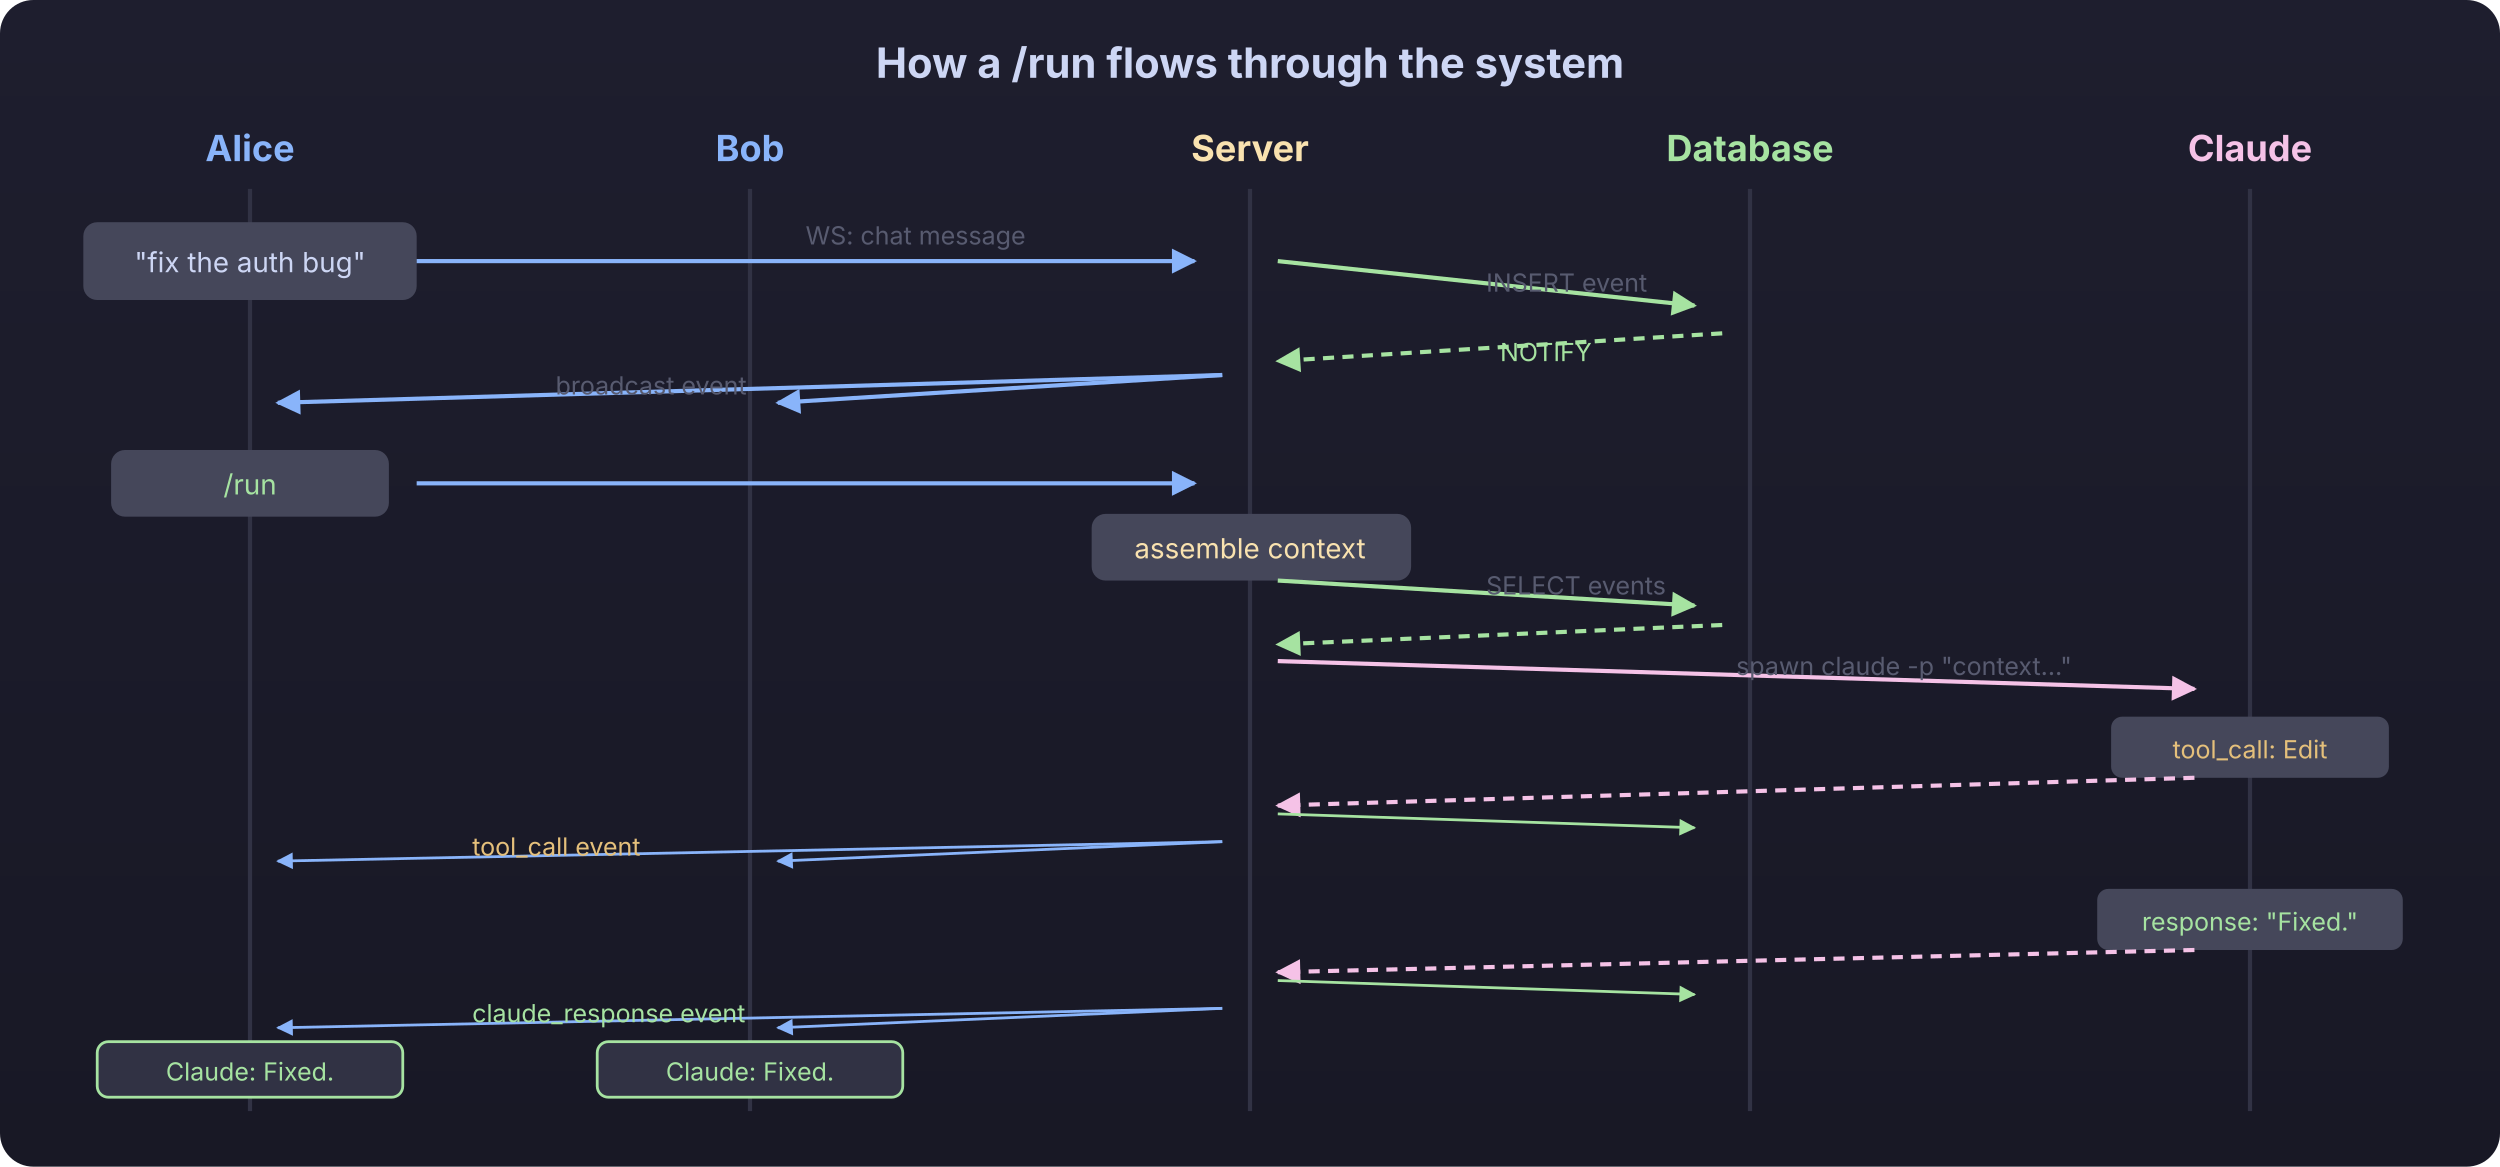
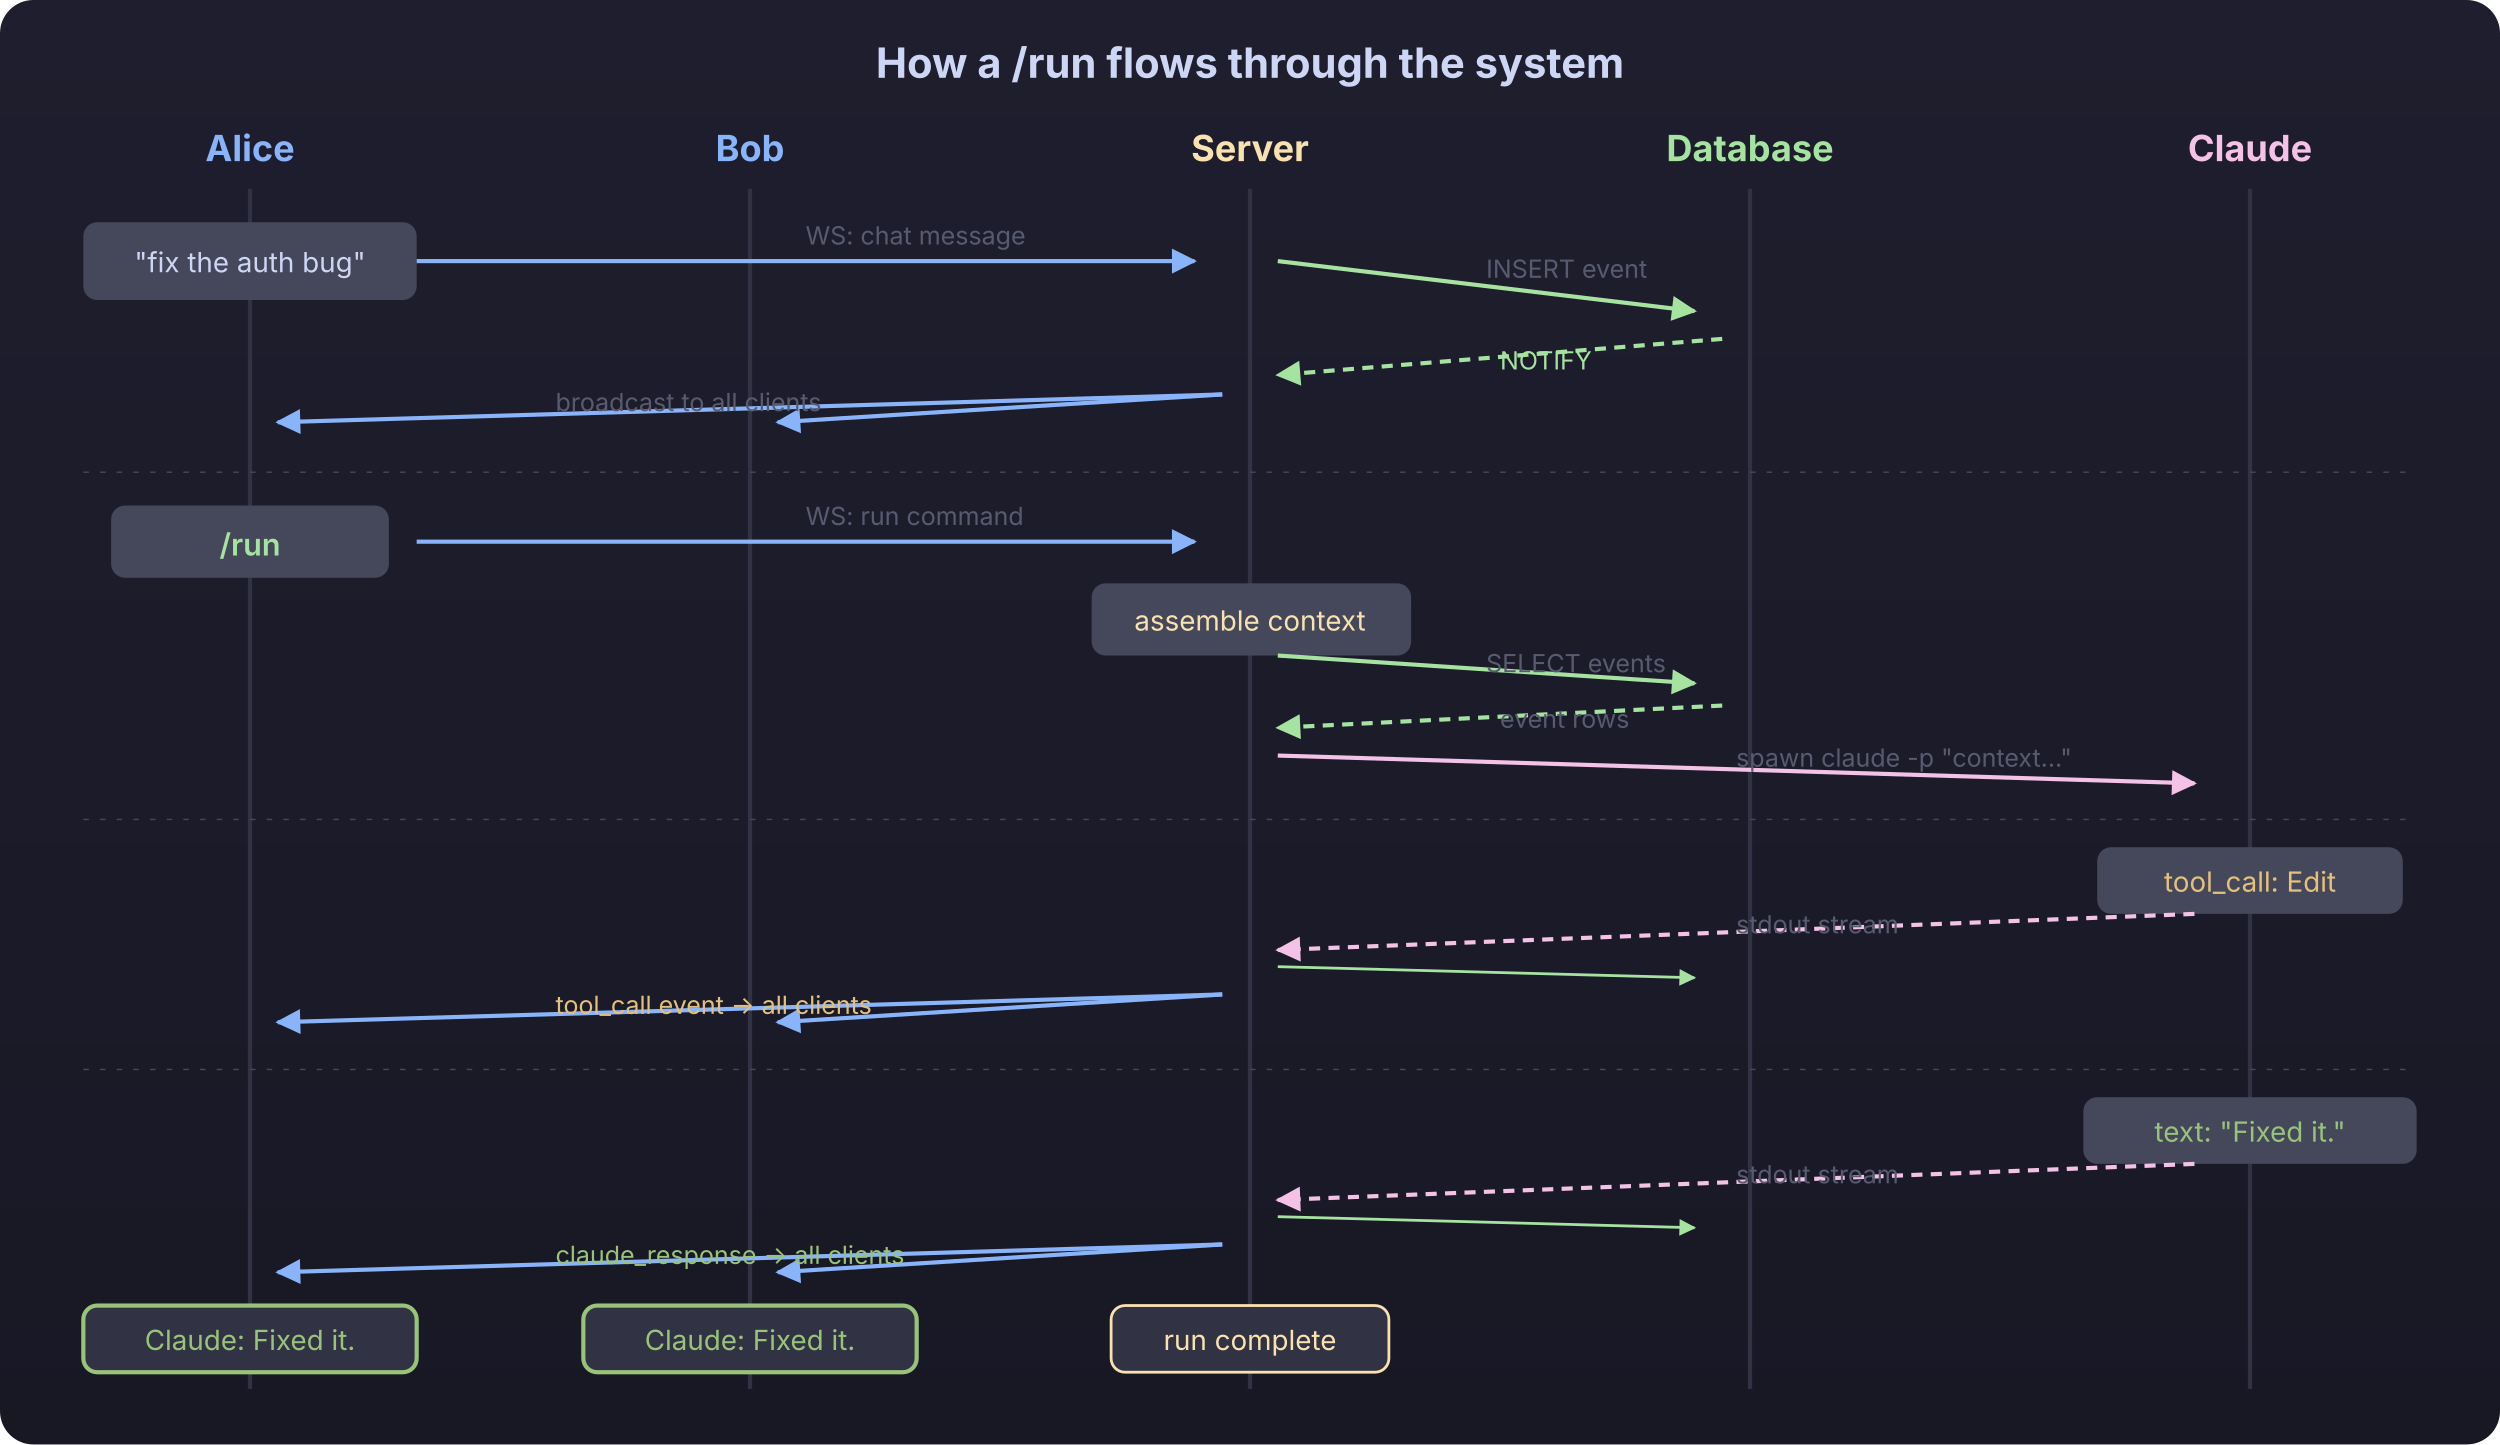
- <svg xmlns="http://www.w3.org/2000/svg" width="900" height="420" font-family="Inter, system-ui, sans-serif" font-size="12">
+ <svg xmlns="http://www.w3.org/2000/svg" width="900" height="520" font-family="Inter, system-ui, sans-serif" font-size="12">
  <defs>
    <linearGradient id="efbg" x1="0" y1="0" x2="0" y2="1">
      <stop offset="0%" stop-color="#1e1e2e" />
      <stop offset="100%" stop-color="#181825" />
    </linearGradient>
    <marker id="a1" viewBox="0 0 10 10" refX="9" refY="5" markerWidth="6" markerHeight="6" orient="auto">
      <path d="M 0 0 L 10 5 L 0 10 z" fill="#89b4fa" />
    </marker>
    <marker id="a2" viewBox="0 0 10 10" refX="9" refY="5" markerWidth="6" markerHeight="6" orient="auto">
      <path d="M 0 0 L 10 5 L 0 10 z" fill="#a6e3a1" />
    </marker>
    <marker id="a3" viewBox="0 0 10 10" refX="9" refY="5" markerWidth="6" markerHeight="6" orient="auto">
      <path d="M 0 0 L 10 5 L 0 10 z" fill="#f5c2e7" />
    </marker>
-     <marker id="a4" viewBox="0 0 10 10" refX="9" refY="5" markerWidth="6" markerHeight="6" orient="auto">
-       <path d="M 0 0 L 10 5 L 0 10 z" fill="#f9e2af" />
-     </marker>
  </defs>
-   <rect width="900" height="420" rx="12" fill="url(#efbg)" />
+   <rect width="900" height="520" rx="12" fill="url(#efbg)" />
  <text x="450" y="28" fill="#cdd6f4" text-anchor="middle" font-size="15" font-weight="700">How a /run flows through the system</text>
  <text x="90" y="58" fill="#89b4fa" text-anchor="middle" font-weight="700" font-size="13">Alice</text>
  <text x="270" y="58" fill="#89b4fa" text-anchor="middle" font-weight="700" font-size="13">Bob</text>
  <text x="450" y="58" fill="#f9e2af" text-anchor="middle" font-weight="700" font-size="13">Server</text>
  <text x="630" y="58" fill="#a6e3a1" text-anchor="middle" font-weight="700" font-size="13">Database</text>
  <text x="810" y="58" fill="#f5c2e7" text-anchor="middle" font-weight="700" font-size="13">Claude</text>
-   <line x1="90" y1="68" x2="90" y2="400" stroke="#313244" stroke-width="1.5" />
-   <line x1="270" y1="68" x2="270" y2="400" stroke="#313244" stroke-width="1.5" />
-   <line x1="450" y1="68" x2="450" y2="400" stroke="#313244" stroke-width="1.5" />
-   <line x1="630" y1="68" x2="630" y2="400" stroke="#313244" stroke-width="1.5" />
-   <line x1="810" y1="68" x2="810" y2="400" stroke="#313244" stroke-width="1.5" />
+   <line x1="90" y1="68" x2="90" y2="500" stroke="#313244" stroke-width="1.5" />
+   <line x1="270" y1="68" x2="270" y2="500" stroke="#313244" stroke-width="1.5" />
+   <line x1="450" y1="68" x2="450" y2="500" stroke="#313244" stroke-width="1.5" />
+   <line x1="630" y1="68" x2="630" y2="500" stroke="#313244" stroke-width="1.5" />
+   <line x1="810" y1="68" x2="810" y2="500" stroke="#313244" stroke-width="1.5" />
  <rect x="30" y="80" width="120" height="28" rx="5" fill="#45475a" />
  <text x="90" y="98" fill="#cdd6f4" text-anchor="middle" font-size="10">"fix the auth bug"</text>
  <line x1="150" y1="94" x2="430" y2="94" stroke="#89b4fa" stroke-width="1.5" marker-end="url(#a1)" />
  <text x="290" y="88" fill="#585b70" font-size="9">WS: chat message</text>
-   <line x1="460" y1="94" x2="610" y2="110" stroke="#a6e3a1" stroke-width="1.5" marker-end="url(#a2)" />
-   <text x="535" y="105" fill="#585b70" font-size="9">INSERT event</text>
-   <line x1="620" y1="120" x2="460" y2="130" stroke="#a6e3a1" stroke-width="1.5" stroke-dasharray="4,3" marker-end="url(#a2)" />
-   <text x="540" y="130" fill="#a6e3a1" font-size="9">NOTIFY</text>
-   <line x1="440" y1="135" x2="100" y2="145" stroke="#89b4fa" stroke-width="1.5" marker-end="url(#a1)" />
-   <line x1="440" y1="135" x2="280" y2="145" stroke="#89b4fa" stroke-width="1.5" marker-end="url(#a1)" />
-   <text x="200" y="142" fill="#585b70" font-size="9">broadcast event</text>
-   <rect x="40" y="162" width="100" height="24" rx="5" fill="#45475a" />
-   <text x="90" y="178" fill="#a6e3a1" text-anchor="middle" font-size="10">/run</text>
-   <line x1="150" y1="174" x2="430" y2="174" stroke="#89b4fa" stroke-width="1.5" marker-end="url(#a1)" />
-   <rect x="393" y="185" width="115" height="24" rx="5" fill="#45475a" />
-   <text x="450" y="201" fill="#f9e2af" text-anchor="middle" font-size="10">assemble context</text>
-   <line x1="460" y1="209" x2="610" y2="218" stroke="#a6e3a1" stroke-width="1.5" marker-end="url(#a2)" />
-   <text x="535" y="214" fill="#585b70" font-size="9">SELECT events</text>
-   <line x1="620" y1="225" x2="460" y2="232" stroke="#a6e3a1" stroke-width="1.5" stroke-dasharray="4,3" marker-end="url(#a2)" />
-   <line x1="460" y1="238" x2="790" y2="248" stroke="#f5c2e7" stroke-width="1.5" marker-end="url(#a3)" />
-   <text x="625" y="243" fill="#585b70" font-size="9">spawn claude -p "context..."</text>
-   <rect x="760" y="258" width="100" height="22" rx="4" fill="#45475a" />
-   <text x="810" y="273" fill="#e5c07b" text-anchor="middle" font-size="9">tool_call: Edit</text>
-   <line x1="790" y1="280" x2="460" y2="290" stroke="#f5c2e7" stroke-width="1.5" stroke-dasharray="4,3" marker-end="url(#a3)" />
-   <line x1="460" y1="293" x2="610" y2="298" stroke="#a6e3a1" stroke-width="1" marker-end="url(#a2)" />
-   <line x1="440" y1="303" x2="100" y2="310" stroke="#89b4fa" stroke-width="1" marker-end="url(#a1)" />
-   <line x1="440" y1="303" x2="280" y2="310" stroke="#89b4fa" stroke-width="1" marker-end="url(#a1)" />
-   <text x="170" y="308" fill="#e5c07b" font-size="9">tool_call event</text>
-   <rect x="755" y="320" width="110" height="22" rx="4" fill="#45475a" />
-   <text x="810" y="335" fill="#a6e3a1" text-anchor="middle" font-size="9">response: "Fixed."</text>
-   <line x1="790" y1="342" x2="460" y2="350" stroke="#f5c2e7" stroke-width="1.5" stroke-dasharray="4,3" marker-end="url(#a3)" />
-   <line x1="460" y1="353" x2="610" y2="358" stroke="#a6e3a1" stroke-width="1" marker-end="url(#a2)" />
-   <line x1="440" y1="363" x2="100" y2="370" stroke="#89b4fa" stroke-width="1" marker-end="url(#a1)" />
-   <line x1="440" y1="363" x2="280" y2="370" stroke="#89b4fa" stroke-width="1" marker-end="url(#a1)" />
-   <text x="170" y="368" fill="#a6e3a1" font-size="9">claude_response event</text>
-   <rect x="35" y="375" width="110" height="20" rx="4" fill="#313244" stroke="#a6e3a1" stroke-width="1" />
-   <text x="90" y="389" fill="#a6e3a1" text-anchor="middle" font-size="9">Claude: Fixed.</text>
-   <rect x="215" y="375" width="110" height="20" rx="4" fill="#313244" stroke="#a6e3a1" stroke-width="1" />
-   <text x="270" y="389" fill="#a6e3a1" text-anchor="middle" font-size="9">Claude: Fixed.</text>
+   <line x1="460" y1="94" x2="610" y2="112" stroke="#a6e3a1" stroke-width="1.5" marker-end="url(#a2)" />
+   <text x="535" y="100" fill="#585b70" font-size="9">INSERT event</text>
+   <line x1="620" y1="122" x2="460" y2="135" stroke="#a6e3a1" stroke-width="1.5" stroke-dasharray="4,3" marker-end="url(#a2)" />
+   <text x="540" y="133" fill="#a6e3a1" font-size="9">NOTIFY</text>
+   <line x1="440" y1="142" x2="100" y2="152" stroke="#89b4fa" stroke-width="1.5" marker-end="url(#a1)" />
+   <line x1="440" y1="142" x2="280" y2="152" stroke="#89b4fa" stroke-width="1.5" marker-end="url(#a1)" />
+   <text x="200" y="148" fill="#585b70" font-size="9">broadcast to all clients</text>
+   <line x1="30" y1="170" x2="870" y2="170" stroke="#45475a" stroke-width="0.5" stroke-dasharray="2,4" />
+   <rect x="40" y="182" width="100" height="26" rx="5" fill="#45475a" />
+   <text x="90" y="200" fill="#a6e3a1" text-anchor="middle" font-size="11" font-weight="600">/run</text>
+   <line x1="150" y1="195" x2="430" y2="195" stroke="#89b4fa" stroke-width="1.5" marker-end="url(#a1)" />
+   <text x="290" y="189" fill="#585b70" font-size="9">WS: run command</text>
+   <rect x="393" y="210" width="115" height="26" rx="5" fill="#45475a" />
+   <text x="450" y="227" fill="#f9e2af" text-anchor="middle" font-size="10">assemble context</text>
+   <line x1="460" y1="236" x2="610" y2="246" stroke="#a6e3a1" stroke-width="1.5" marker-end="url(#a2)" />
+   <text x="535" y="242" fill="#585b70" font-size="9">SELECT events</text>
+   <line x1="620" y1="254" x2="460" y2="262" stroke="#a6e3a1" stroke-width="1.5" stroke-dasharray="4,3" marker-end="url(#a2)" />
+   <text x="540" y="262" fill="#585b70" font-size="9">event rows</text>
+   <line x1="460" y1="272" x2="790" y2="282" stroke="#f5c2e7" stroke-width="1.5" marker-end="url(#a3)" />
+   <text x="625" y="276" fill="#585b70" font-size="9">spawn claude -p "context..."</text>
+   <line x1="30" y1="295" x2="870" y2="295" stroke="#45475a" stroke-width="0.5" stroke-dasharray="2,4" />
+   <rect x="755" y="305" width="110" height="24" rx="5" fill="#45475a" />
+   <text x="810" y="321" fill="#e5c07b" text-anchor="middle" font-size="10">tool_call: Edit</text>
+   <line x1="790" y1="329" x2="460" y2="342" stroke="#f5c2e7" stroke-width="1.5" stroke-dasharray="4,3" marker-end="url(#a3)" />
+   <text x="625" y="336" fill="#585b70" font-size="9">stdout stream</text>
+   <line x1="460" y1="348" x2="610" y2="352" stroke="#a6e3a1" stroke-width="1" marker-end="url(#a2)" />
+   <line x1="440" y1="358" x2="100" y2="368" stroke="#89b4fa" stroke-width="1.5" marker-end="url(#a1)" />
+   <line x1="440" y1="358" x2="280" y2="368" stroke="#89b4fa" stroke-width="1.5" marker-end="url(#a1)" />
+   <text x="200" y="365" fill="#e5c07b" font-size="9">tool_call event → all clients</text>
+   <line x1="30" y1="385" x2="870" y2="385" stroke="#45475a" stroke-width="0.5" stroke-dasharray="2,4" />
+   <rect x="750" y="395" width="120" height="24" rx="5" fill="#45475a" />
+   <text x="810" y="411" fill="#98c379" text-anchor="middle" font-size="10">text: "Fixed it."</text>
+   <line x1="790" y1="419" x2="460" y2="432" stroke="#f5c2e7" stroke-width="1.5" stroke-dasharray="4,3" marker-end="url(#a3)" />
+   <text x="625" y="426" fill="#585b70" font-size="9">stdout stream</text>
+   <line x1="460" y1="438" x2="610" y2="442" stroke="#a6e3a1" stroke-width="1" marker-end="url(#a2)" />
+   <line x1="440" y1="448" x2="100" y2="458" stroke="#89b4fa" stroke-width="1.5" marker-end="url(#a1)" />
+   <line x1="440" y1="448" x2="280" y2="458" stroke="#89b4fa" stroke-width="1.5" marker-end="url(#a1)" />
+   <text x="200" y="455" fill="#98c379" font-size="9">claude_response → all clients</text>
+   <rect x="30" y="470" width="120" height="24" rx="5" fill="#313244" stroke="#98c379" stroke-width="1.5" />
+   <text x="90" y="486" fill="#98c379" text-anchor="middle" font-size="10">Claude: Fixed it.</text>
+   <rect x="210" y="470" width="120" height="24" rx="5" fill="#313244" stroke="#98c379" stroke-width="1.5" />
+   <text x="270" y="486" fill="#98c379" text-anchor="middle" font-size="10">Claude: Fixed it.</text>
+   <rect x="400" y="470" width="100" height="24" rx="5" fill="#313244" stroke="#f9e2af" stroke-width="1" />
+   <text x="450" y="486" fill="#f9e2af" text-anchor="middle" font-size="10">run complete</text>
</svg>
